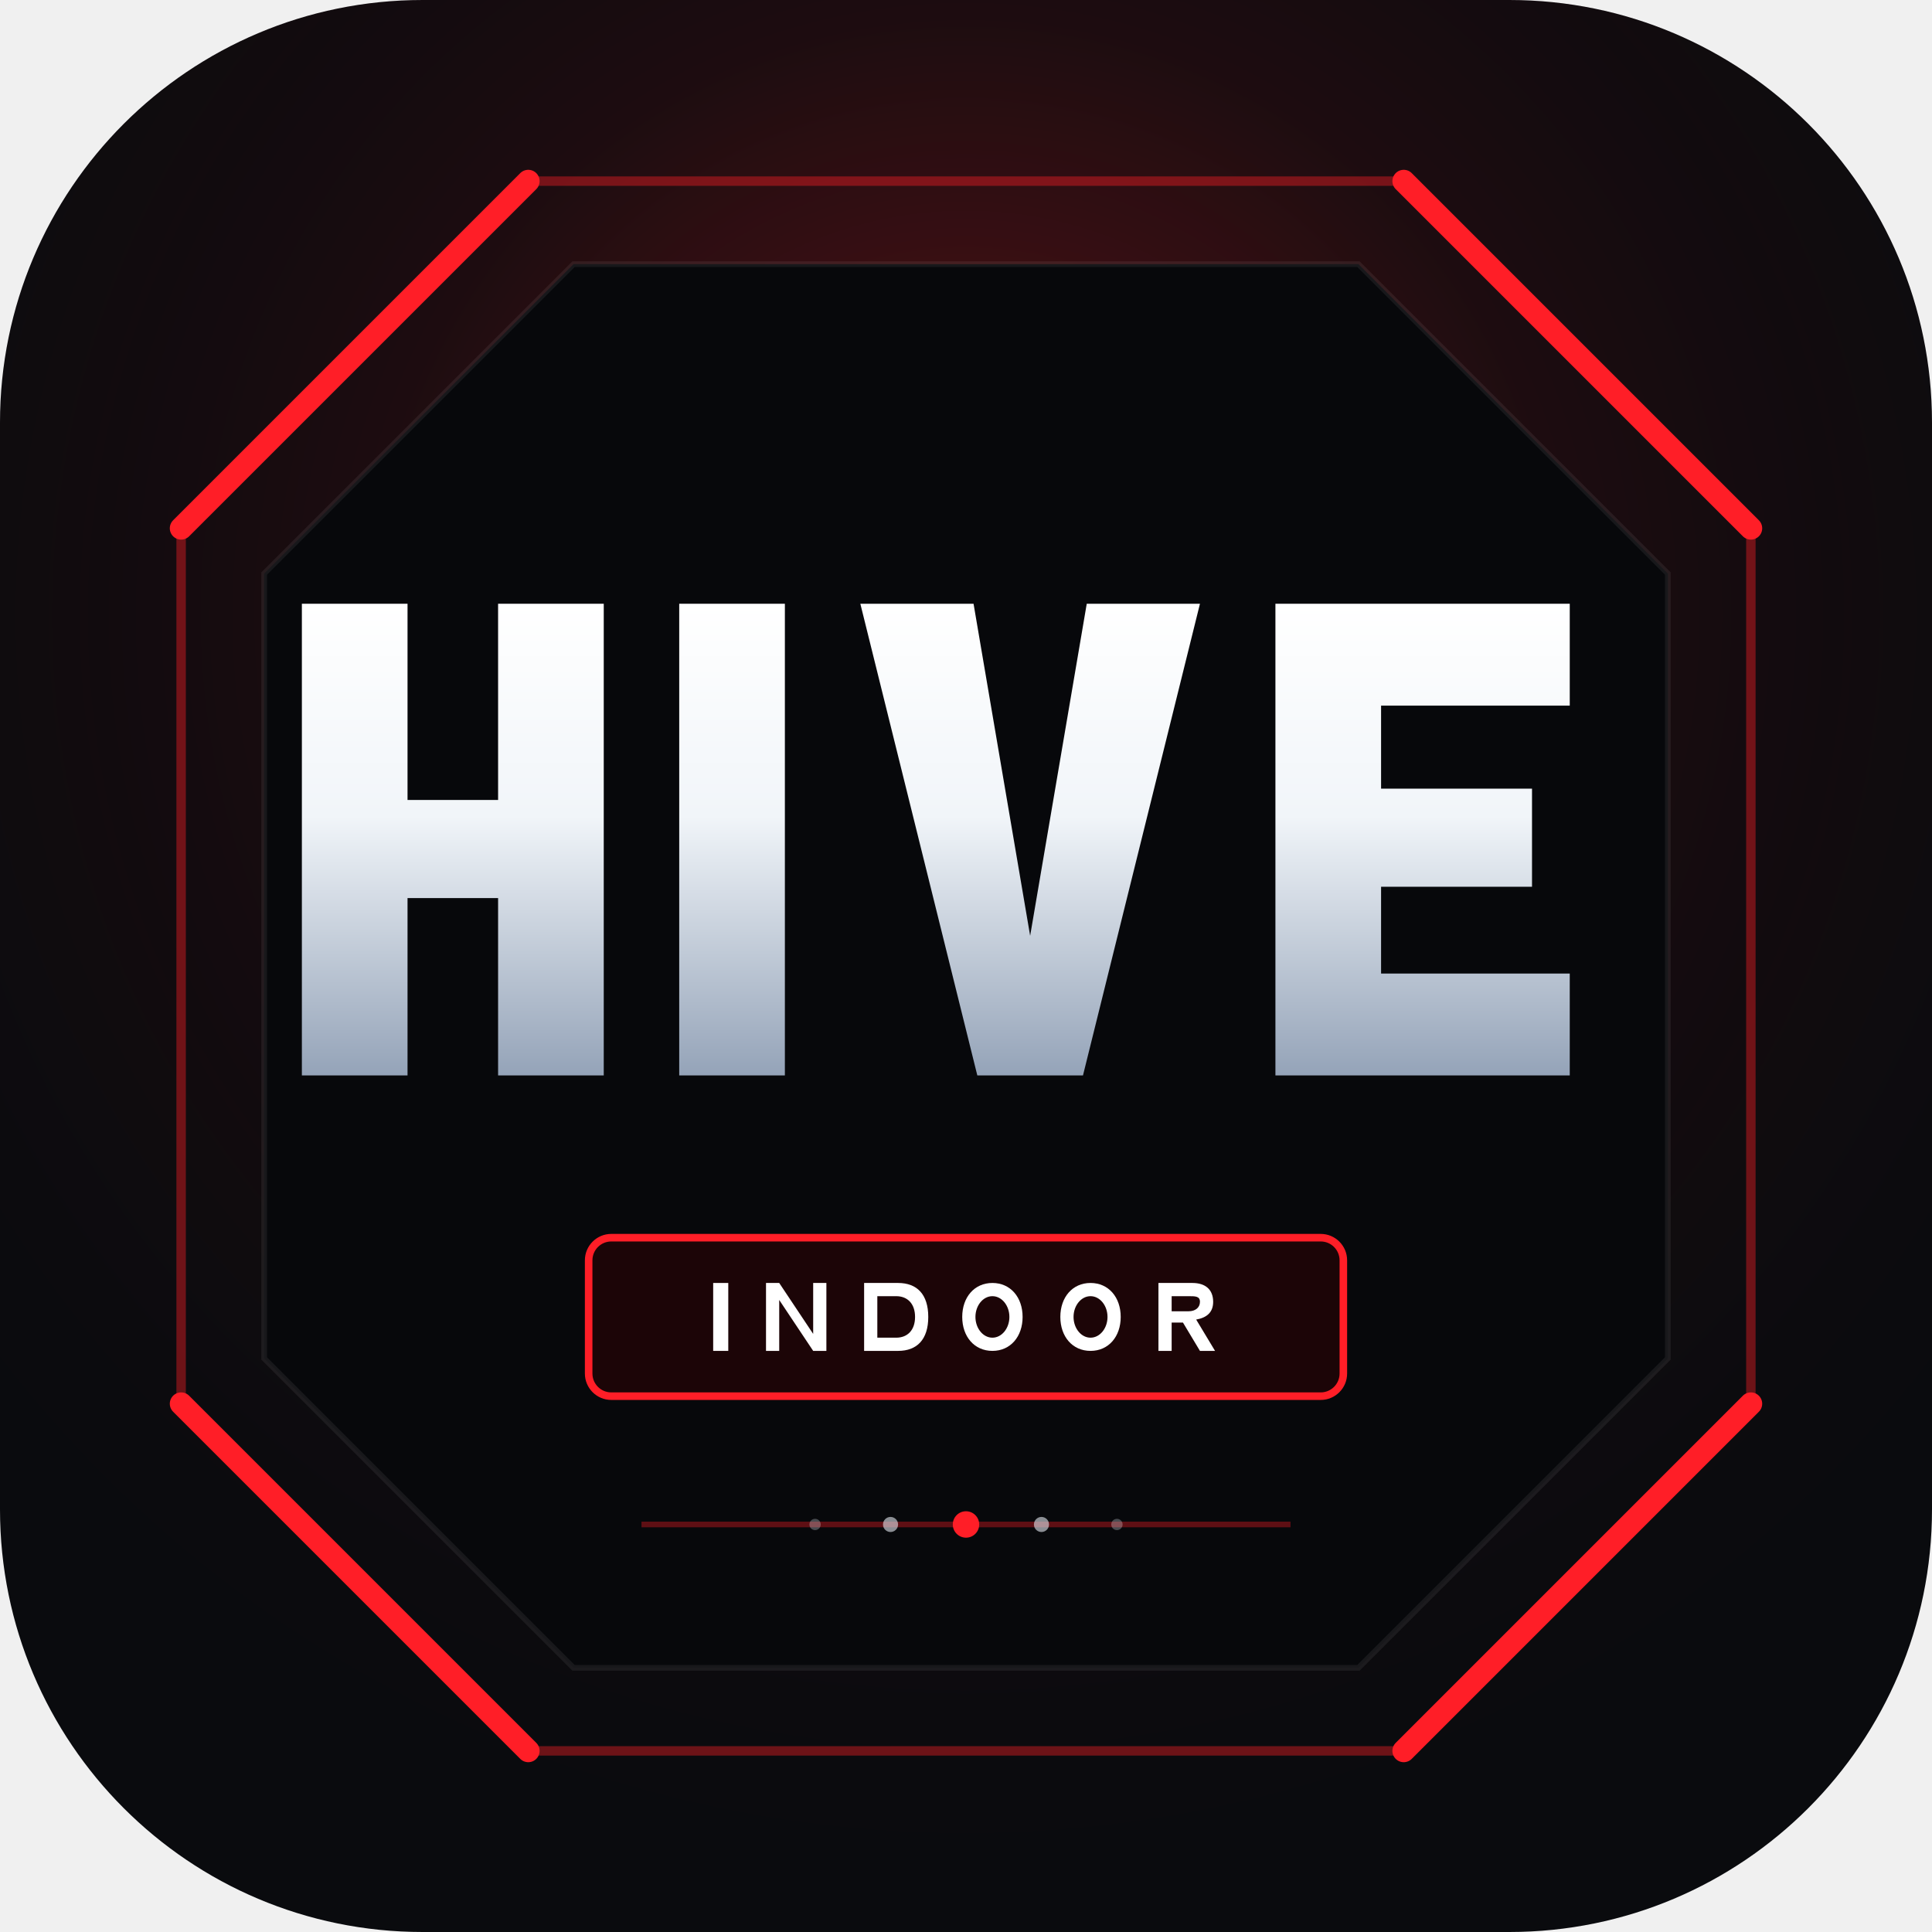
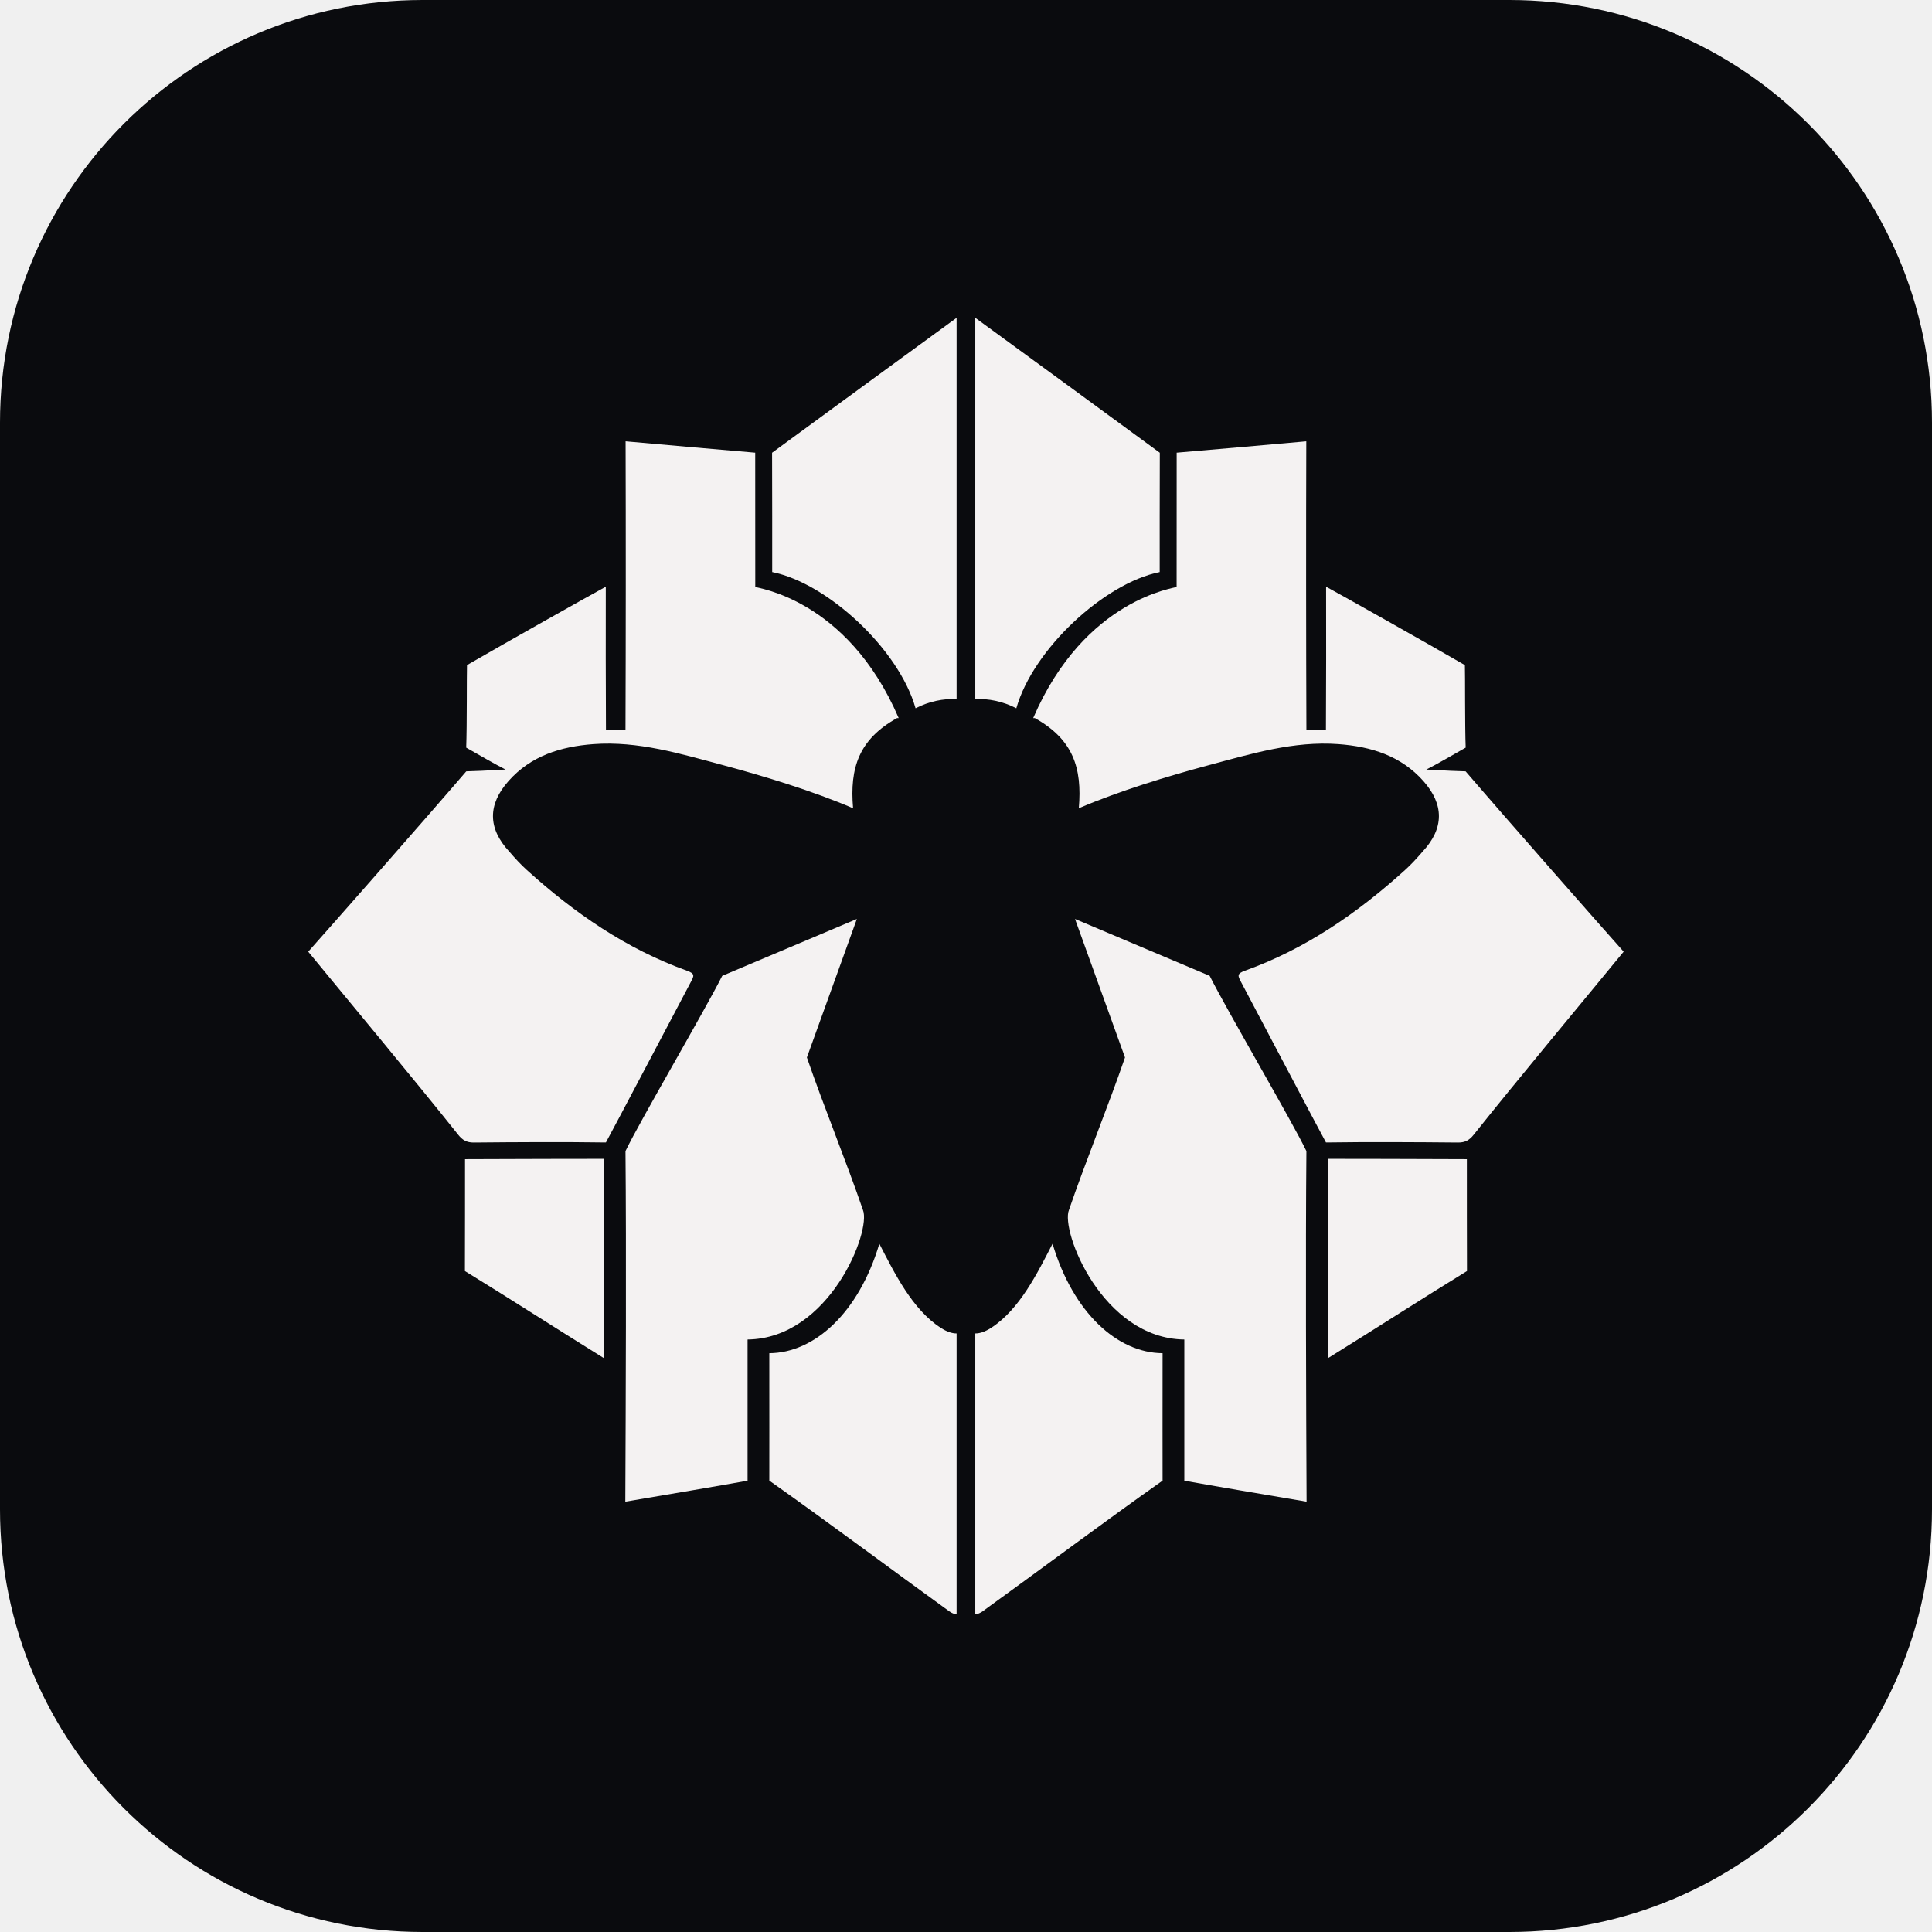
<svg xmlns="http://www.w3.org/2000/svg" viewBox="0 0 512 512" width="512" height="512">
-   <defs>
-     <radialGradient id="bg-glow" cx="50%" cy="32%" r="68%">
-       <stop offset="0%" stop-color="#FF1E27" stop-opacity="0.35" />
-       <stop offset="45%" stop-color="#FF1E27" stop-opacity="0.08" />
-       <stop offset="100%" stop-color="#060608" stop-opacity="0" />
-     </radialGradient>
-     <linearGradient id="metal-grad" x1="0%" y1="0%" x2="0%" y2="100%">
-       <stop offset="0%" stop-color="#FFFFFF" />
-       <stop offset="45%" stop-color="#F1F5F9" />
-       <stop offset="100%" stop-color="#94A3B8" />
-     </linearGradient>
-     <linearGradient id="red-neon" x1="0%" y1="0%" x2="100%" y2="0%">
-       <stop offset="0%" stop-color="#FF1E27" stop-opacity="0.2" />
-       <stop offset="50%" stop-color="#FF1E27" stop-opacity="1" />
-       <stop offset="100%" stop-color="#FF1E27" stop-opacity="0.2" />
-     </linearGradient>
-   </defs>
  <rect width="512" height="512" rx="112" fill="#0A0B0E" />
-   <rect width="512" height="512" rx="112" fill="url(#bg-glow)" />
-   <polygon points="140,48 372,48 464,140 464,372 372,464 140,464 48,372 48,140" fill="none" stroke="#FF1E27" stroke-width="2.5" stroke-opacity="0.4" />
-   <line x1="48" y1="140" x2="140" y2="48" stroke="#FF1E27" stroke-width="6" stroke-linecap="round" />
-   <line x1="372" y1="48" x2="464" y2="140" stroke="#FF1E27" stroke-width="6" stroke-linecap="round" />
-   <line x1="464" y1="372" x2="372" y2="464" stroke="#FF1E27" stroke-width="6" stroke-linecap="round" />
-   <line x1="140" y1="464" x2="48" y2="372" stroke="#FF1E27" stroke-width="6" stroke-linecap="round" />
-   <polygon points="152,70 360,70 442,152 442,360 360,442 152,442 70,360 70,152" fill="#07080B" stroke="rgba(255, 255, 255, 0.07)" stroke-width="1.5" />
-   <g fill="url(#metal-grad)">
-     <path d="M 80,160 L 108,160 L 108,212 L 132,212 L 132,160 L 160,160 L 160,285 L 132,285 L 132,238 L 108,238 L 108,285 L 80,285 Z" />
-     <rect x="180" y="160" width="28" height="125" />
-     <polygon points="228,160 258,160 273,248 288,160 318,160 287,285 259,285" />
-     <path d="M 338,160 L 416,160 L 416,187 L 366,187 L 366,209 L 406,209 L 406,235 L 366,235 L 366,258 L 416,258 L 416,285 L 338,285 Z" />
+   <g transform="translate(81.25, 84.25) scale(1.5)">
+     <g fill="#F4F2F2">
+       <path d="M125.39 68.97c2.96-10.46 15.56-22.11 25.33-24.07 0-.86-.01-18.34.02-21.08C148.75 22.34 119.42.9 118.16 0c0 0-.02.01-.02.02v67.31c2.36-.07 4.8.38 7.26 1.64Z" />
+       <path d="M119.49 228.47c10.09-7.29 21.57-15.87 31.74-23.05 0-.9-.02-16.51 0-22.51-7.96-.05-15.79-7.1-19.44-19.34-2.67 5.18-5.84 11.64-10.87 14.87-1.03.66-1.92.98-2.78.98v49.6c.41-.01.84-.18 1.36-.55Z" />
+       <path d="M205.01 168.4c-.02-1.04-.02-18.33-.02-19.77-7.12-.04-22.4-.06-24.58-.06.09 2.26.05 6.15.05 8.41v26.8c8.79-5.46 16.52-10.45 24.54-15.38Z" />
+       <path d="M155.07 180.49v24.94c5.15.94 13.97 2.41 21.6 3.71-.08-17.5-.19-44.44-.03-61.94-2.53-5.28-13.88-24.59-17.09-30.96-3.16-1.31-23.2-9.82-23.79-10.05l8.83 24.47c-2.97 8.63-6.96 18.36-9.9 26.94-1.52 3.7 5.91 22.72 20.38 22.89" />
+       <path d="M128.66 70.7c6.73 3.74 8.39 8.77 7.77 15.93 6.99-3 15.66-5.66 22.99-7.62 7.49-2 14.99-4.3 22.9-3.71 5.72.43 11.02 2.04 15 6.54 3.64 4.11 3.69 8.32-.15 12.45-.98 1.14-2 2.26-3.12 3.27-8.38 7.58-17.55 13.92-28.26 17.77-1.48.53-1.28.91-.66 2.06 1.2 2.24 13.95 26.47 14.97 28.29 7.37-.11 15.98-.06 23.35.01 1.24.01 2-.44 2.73-1.36 7.87-9.88 18.49-22.59 26.51-32.36-3.23-3.6-20.38-23.08-27.92-31.86-2.01-.06-2.68-.09-6.94-.32 1.84-.93 4.56-2.51 6.95-3.87-.15-4.01-.08-12.84-.14-14.58-7.25-4.2-21.77-12.36-24.52-13.85.03 7.35 0 17.95-.03 25.32-.46.01-2.65.01-3.45 0-.06-15.75-.07-35.26-.02-51.01-5.9.54-16.94 1.5-22.9 2.01 0 5.8-.01 22.42-.01 23.71 0 .2-16.19 1.9-25.34 23.18Z" />
+     </g>
+     <g transform="translate(232.98, 0) scale(-1, 1)" fill="#F4F2F2">
+       <path d="M125.39 68.97c2.96-10.46 15.56-22.11 25.33-24.07 0-.86-.01-18.34.02-21.08C148.75 22.34 119.42.9 118.16 0c0 0-.02.01-.02.02v67.31c2.36-.07 4.8.38 7.26 1.64Z" />
+       <path d="M119.49 228.47c10.09-7.29 21.57-15.87 31.74-23.05 0-.9-.02-16.51 0-22.51-7.96-.05-15.79-7.1-19.44-19.34-2.67 5.18-5.84 11.64-10.87 14.87-1.03.66-1.92.98-2.78.98v49.6c.41-.01.84-.18 1.36-.55Z" />
+       <path d="M205.01 168.4c-.02-1.04-.02-18.33-.02-19.77-7.12-.04-22.4-.06-24.58-.06.09 2.26.05 6.15.05 8.41v26.8c8.79-5.46 16.52-10.45 24.54-15.38Z" />
+       <path d="M155.07 180.49v24.94c5.15.94 13.97 2.41 21.6 3.71-.08-17.5-.19-44.44-.03-61.94-2.53-5.28-13.88-24.59-17.09-30.96-3.16-1.31-23.2-9.82-23.79-10.05l8.83 24.47c-2.97 8.63-6.96 18.36-9.9 26.94-1.52 3.7 5.91 22.72 20.38 22.89" />
+       <path d="M128.66 70.7c6.73 3.74 8.39 8.77 7.77 15.93 6.99-3 15.66-5.66 22.99-7.62 7.49-2 14.99-4.3 22.9-3.71 5.72.43 11.02 2.04 15 6.54 3.64 4.11 3.69 8.32-.15 12.45-.98 1.14-2 2.26-3.12 3.27-8.38 7.58-17.55 13.92-28.26 17.77-1.48.53-1.28.91-.66 2.06 1.2 2.24 13.95 26.47 14.97 28.29 7.37-.11 15.98-.06 23.35.01 1.24.01 2-.44 2.73-1.36 7.87-9.88 18.49-22.59 26.51-32.36-3.23-3.6-20.38-23.08-27.92-31.86-2.01-.06-2.68-.09-6.94-.32 1.84-.93 4.56-2.51 6.95-3.87-.15-4.01-.08-12.84-.14-14.58-7.25-4.2-21.77-12.36-24.52-13.85.03 7.35 0 17.95-.03 25.32-.46.01-2.65.01-3.45 0-.06-15.75-.07-35.26-.02-51.01-5.9.54-16.94 1.5-22.9 2.01 0 5.8-.01 22.42-.01 23.71 0 .2-16.19 1.9-25.34 23.18Z" />
+     </g>
  </g>
-   <line x1="80" y1="305" x2="416" y2="305" stroke="url(#red-neon)" stroke-width="2.5" />
-   <rect x="156" y="328" width="200" height="42" rx="6" fill="#1C0507" stroke="#FF1E27" stroke-width="2" />
-   <g fill="#FFFFFF">
-     <rect x="189" y="340" width="4" height="18" />
-     <path d="M 203,358 L 203,340 L 206.5,340 L 215.5,353.5 L 215.5,340 L 219,340 L 219,358 L 215.5,358 L 206.5,344.5 L 206.5,358 Z" />
-     <path d="M 229,340 L 238,340 C 243,340 246,343 246,349 C 246,355 243,358 238,358 L 229,358 Z M 232.5,343.5 L 232.5,354.5 L 237.5,354.5 C 240.5,354.5 242.5,352.5 242.5,349 C 242.5,345.5 240.5,343.5 237.5,343.5 Z" />
-     <path d="M 263,340 C 267.8,340 271,343.8 271,349 C 271,354.2 267.8,358 263,358 C 258.2,358 255,354.2 255,349 C 255,343.8 258.2,340 263,340 Z M 263,343.5 C 260.5,343.5 258.5,346 258.5,349 C 258.5,352 260.5,354.5 263,354.5 C 265.5,354.5 267.5,352 267.5,349 C 267.5,346 265.5,343.5 263,343.5 Z" />
-     <path d="M 289,340 C 293.8,340 297,343.8 297,349 C 297,354.2 293.8,358 289,358 C 284.2,358 281,354.2 281,349 C 281,343.8 284.2,340 289,340 Z M 289,343.5 C 286.5,343.5 284.5,346 284.5,349 C 284.5,352 286.5,354.5 289,354.5 C 291.5,354.5 293.5,352 293.5,349 C 293.5,346 291.5,343.5 289,343.5 Z" />
-     <path d="M 307,340 L 316,340 C 319.5,340 321.5,341.8 321.5,345 C 321.5,347.8 319.8,349.2 317,349.7 L 322,358 L 318,358 L 313.5,350.5 L 310.5,350.5 L 310.5,358 L 307,358 Z M 310.5,343.5 L 310.5,347.5 L 315,347.5 C 316.8,347.5 318,346.5 318,345 C 318,343.5 316.8,343.5 315,343.5 Z" />
-   </g>
-   <line x1="170" y1="404" x2="342" y2="404" stroke="#FF1E27" stroke-width="1.5" stroke-opacity="0.35" />
-   <circle cx="256" cy="404" r="3.5" fill="#FF1E27" />
-   <circle cx="236" cy="404" r="2" fill="#E2E8F0" opacity="0.6" />
-   <circle cx="276" cy="404" r="2" fill="#E2E8F0" opacity="0.6" />
-   <circle cx="216" cy="404" r="1.5" fill="#E2E8F0" opacity="0.3" />
-   <circle cx="296" cy="404" r="1.5" fill="#E2E8F0" opacity="0.3" />
</svg>
